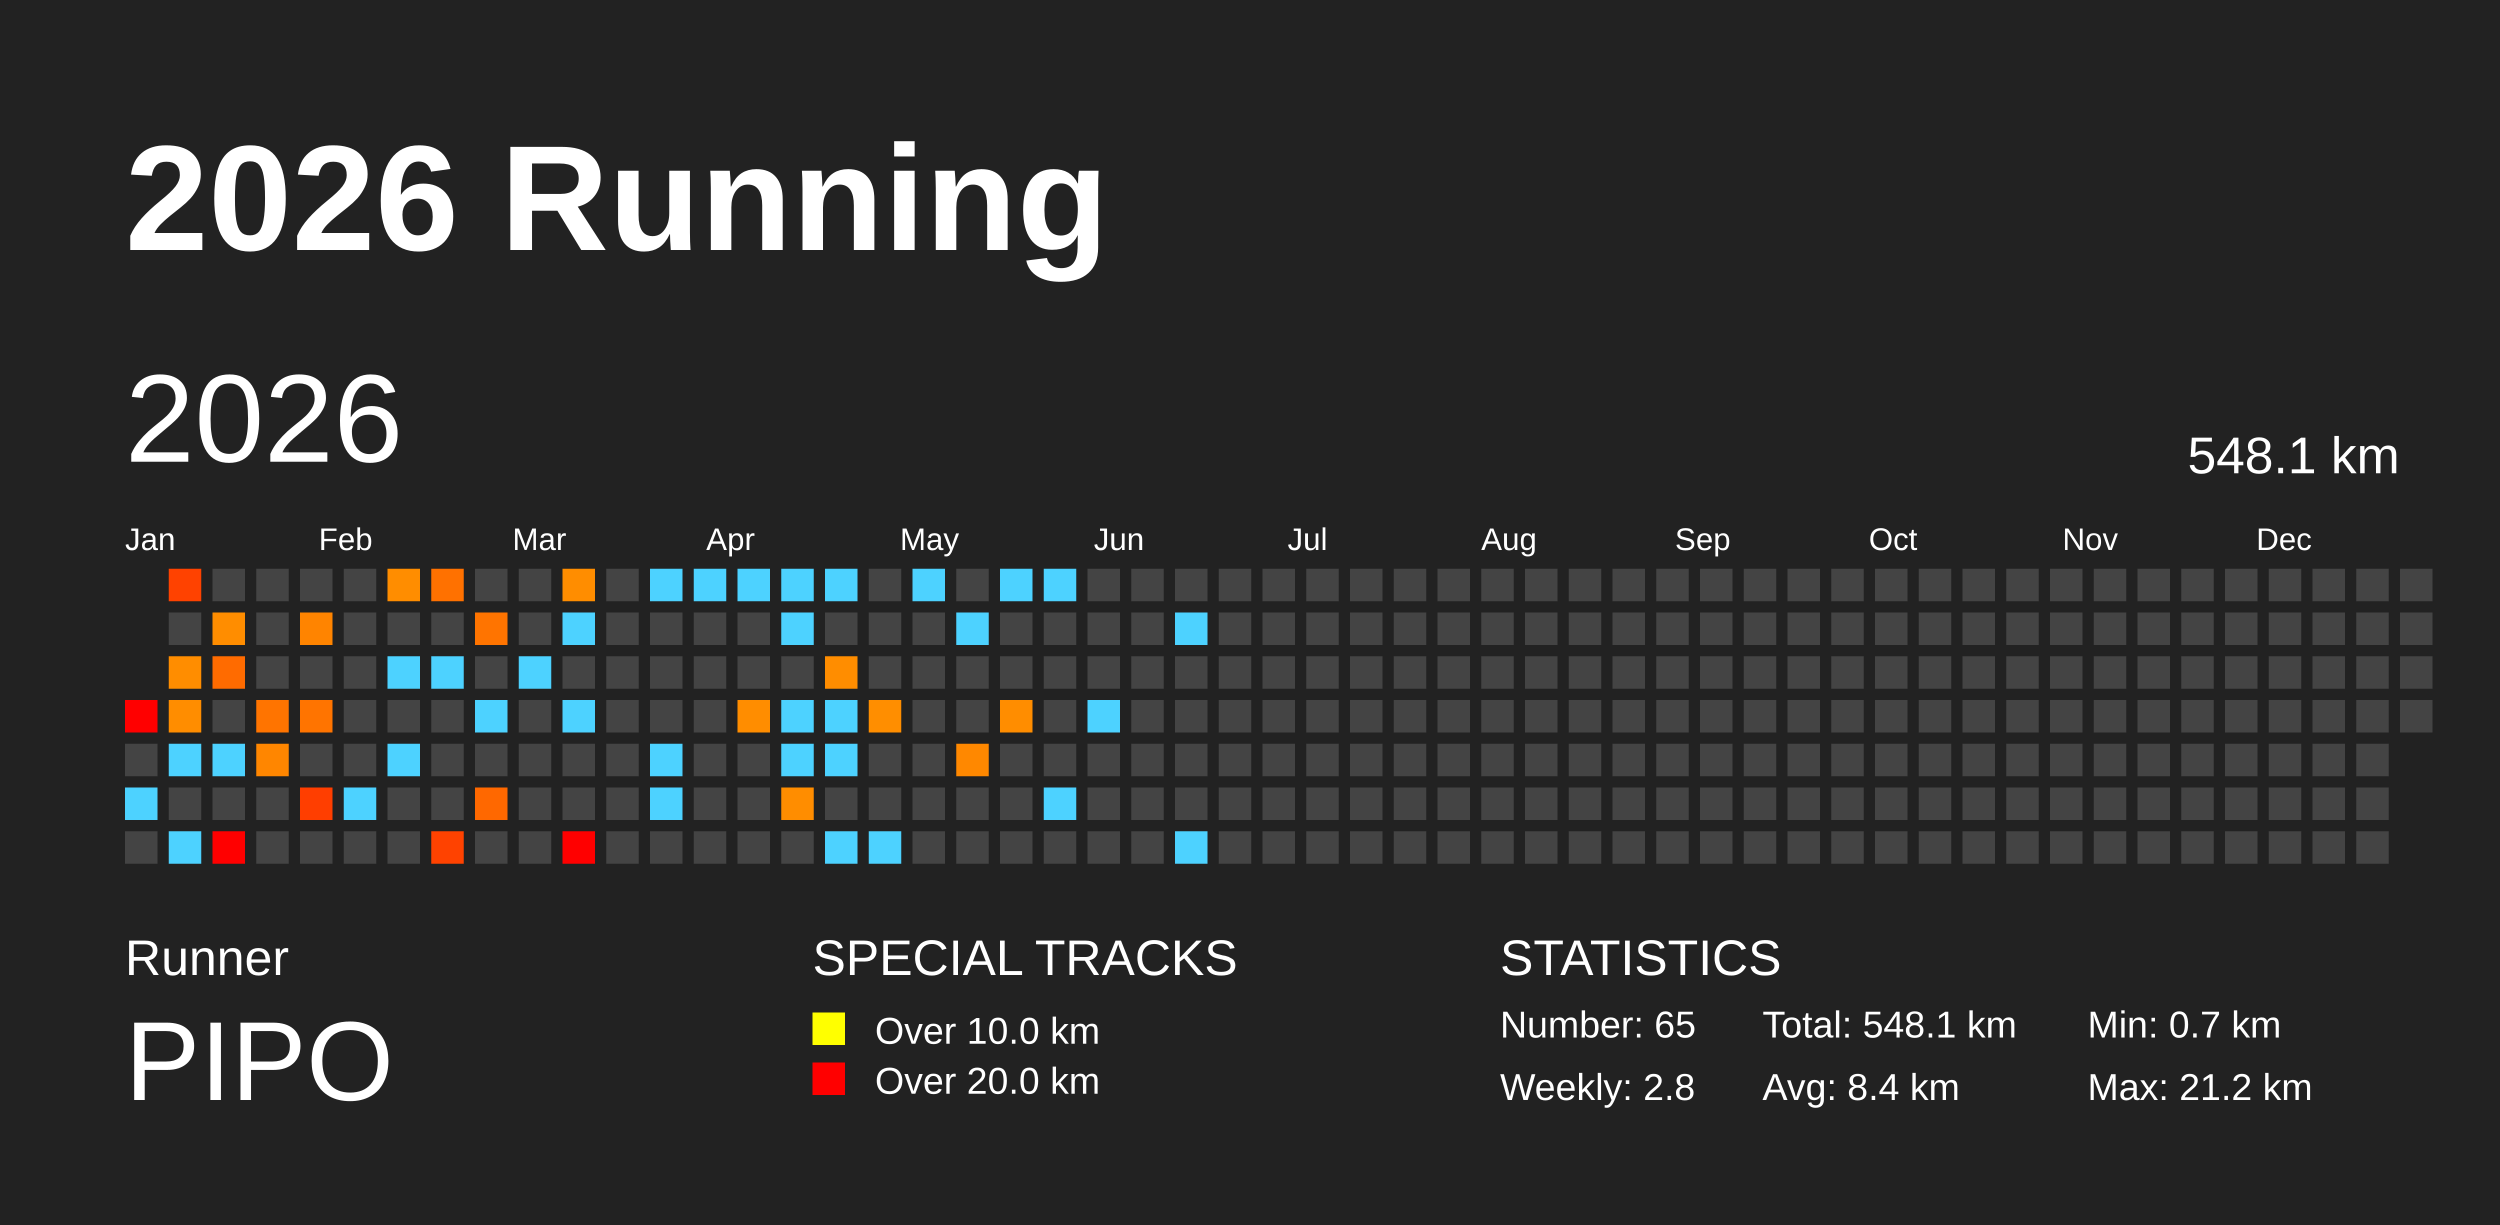
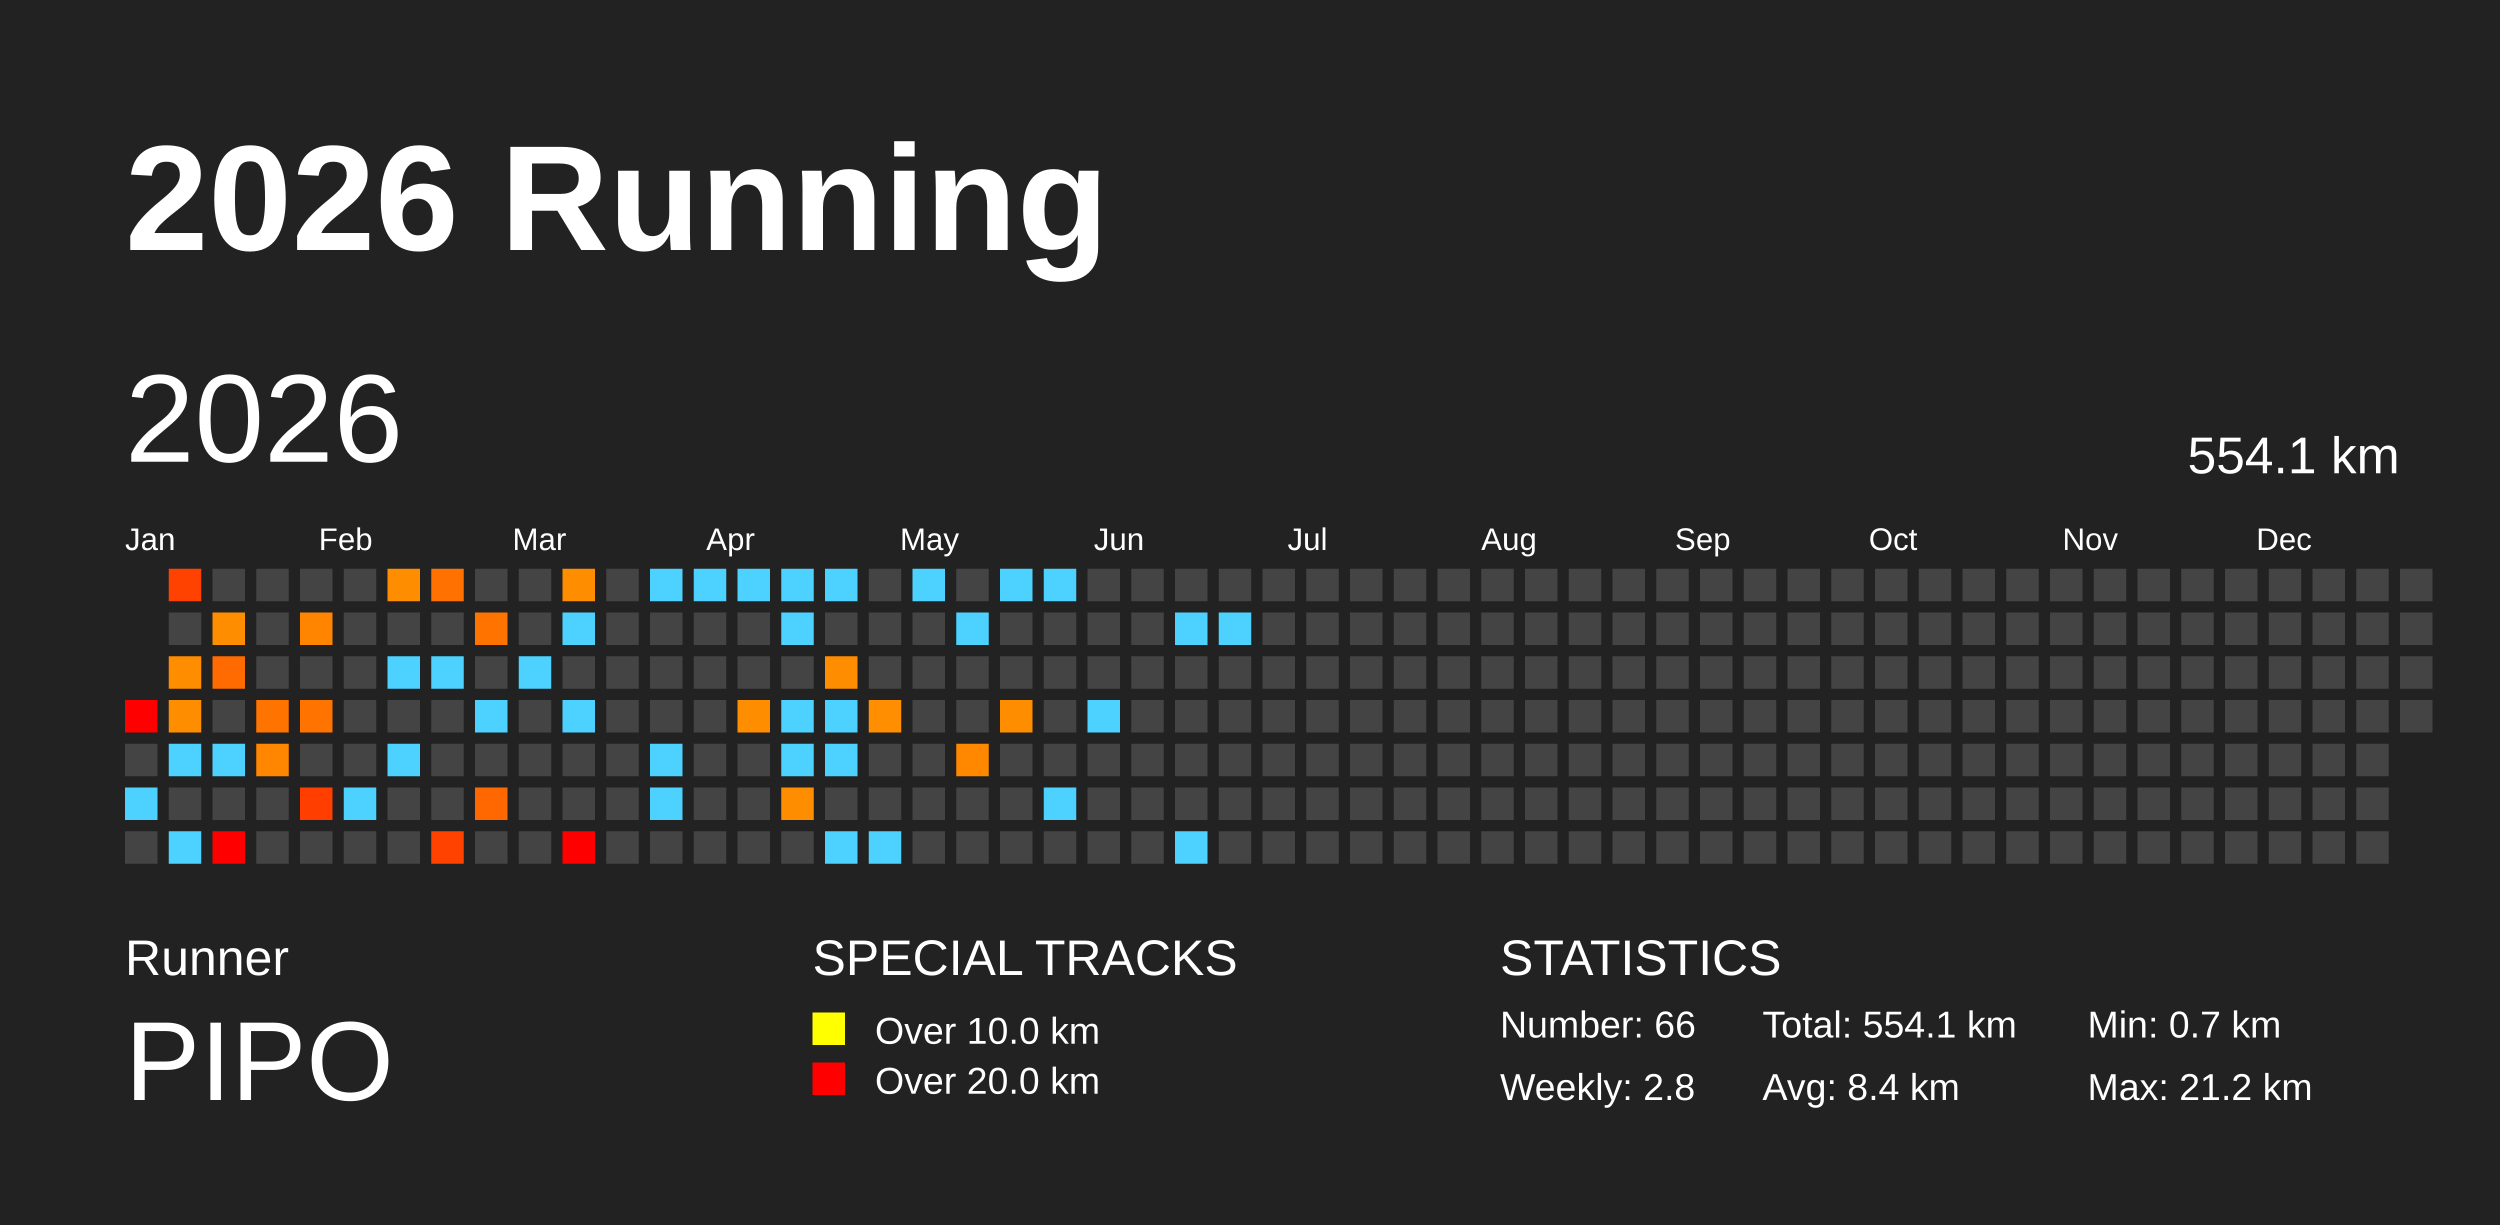
<svg xmlns="http://www.w3.org/2000/svg" baseProfile="full" height="98mm" version="1.1" viewBox="0,0,200,98" width="200mm">
  <defs />
  <rect fill="#222222" height="98" width="200" x="0" y="0" />
  <text fill="#FFFFFF" style="font-size:12px; font-family:Arial; font-weight:bold;" x="10" y="20">2026 Running</text>
  <text fill="#FFFFFF" style="font-size:4px; font-family:Arial" x="10" y="78">Runner</text>
  <text fill="#FFFFFF" style="font-size:9px; font-family:Arial" x="10" y="88">PIPO</text>
  <text fill="#FFFFFF" style="font-size:4px; font-family:Arial" x="65" y="78">SPECIAL TRACKS</text>
  <rect fill="yellow" height="2.6" width="2.6" x="65" y="81" />
  <text fill="#FFFFFF" style="font-size:3px; font-family:Arial" x="70" y="83.5">Over 10.0 km</text>
  <rect fill="red" height="2.6" width="2.6" x="65" y="85" />
  <text fill="#FFFFFF" style="font-size:3px; font-family:Arial" x="70" y="87.5">Over 20.0 km</text>
  <text fill="#FFFFFF" style="font-size:4px; font-family:Arial" x="120" y="78">STATISTICS</text>
-   <text fill="#FFFFFF" style="font-size:3px; font-family:Arial" x="120" y="83">Number: 65</text>
+   <text fill="#FFFFFF" style="font-size:3px; font-family:Arial" x="120" y="83">Number: 66</text>
  <text fill="#FFFFFF" style="font-size:3px; font-family:Arial" x="120" y="88">Weekly: 2.8</text>
-   <text fill="#FFFFFF" style="font-size:3px; font-family:Arial" x="141" y="83">Total: 548.1 km</text>
+   <text fill="#FFFFFF" style="font-size:3px; font-family:Arial" x="141" y="83">Total: 554.1 km</text>
  <text fill="#FFFFFF" style="font-size:3px; font-family:Arial" x="141" y="88">Avg: 8.4 km</text>
  <text fill="#FFFFFF" style="font-size:3px; font-family:Arial" x="167" y="83">Min: 0.7 km</text>
  <text fill="#FFFFFF" style="font-size:3px; font-family:Arial" x="167" y="88">Max: 21.2 km</text>
  <text dominant-baseline="hanging" fill="#FFFFFF" style="font-size:10.0px; font-family:Arial;" x="10" y="30">2026</text>
-   <text dominant-baseline="hanging" fill="#FFFFFF" style="font-size:4.125px; font-family:Arial;" x="175" y="35">548.1 km</text>
+   <text dominant-baseline="hanging" fill="#FFFFFF" style="font-size:4.125px; font-family:Arial;" x="175" y="35">554.1 km</text>
  <text fill="#FFFFFF" style="font-size:2.5px; font-family:Arial" x="10.0" y="44">Jan</text>
  <text fill="#FFFFFF" style="font-size:2.5px; font-family:Arial" x="25.5" y="44">Feb</text>
  <text fill="#FFFFFF" style="font-size:2.5px; font-family:Arial" x="41.0" y="44">Mar</text>
  <text fill="#FFFFFF" style="font-size:2.5px; font-family:Arial" x="56.5" y="44">Apr</text>
  <text fill="#FFFFFF" style="font-size:2.5px; font-family:Arial" x="72.0" y="44">May</text>
  <text fill="#FFFFFF" style="font-size:2.5px; font-family:Arial" x="87.5" y="44">Jun</text>
  <text fill="#FFFFFF" style="font-size:2.5px; font-family:Arial" x="103.0" y="44">Jul</text>
  <text fill="#FFFFFF" style="font-size:2.5px; font-family:Arial" x="118.5" y="44">Aug</text>
  <text fill="#FFFFFF" style="font-size:2.5px; font-family:Arial" x="134.0" y="44">Sep</text>
  <text fill="#FFFFFF" style="font-size:2.5px; font-family:Arial" x="149.5" y="44">Oct</text>
  <text fill="#FFFFFF" style="font-size:2.5px; font-family:Arial" x="165.0" y="44">Nov</text>
  <text fill="#FFFFFF" style="font-size:2.5px; font-family:Arial" x="180.5" y="44">Dec</text>
  <rect fill="red" height="2.6" width="2.6" x="10.0" y="56.0" />
  <rect fill="#444444" height="2.6" width="2.6" x="10.0" y="59.5" />
  <rect fill="#4dd2ff" height="2.6" width="2.6" x="10.0" y="63.0" />
  <rect fill="#444444" height="2.6" width="2.6" x="10.0" y="66.5" />
  <rect fill="#ff4200" height="2.6" width="2.6" x="13.5" y="45.5" />
  <rect fill="#444444" height="2.6" width="2.6" x="13.5" y="49.0" />
  <rect fill="#ff8d00" height="2.6" width="2.6" x="13.5" y="52.5" />
  <rect fill="#ff8d00" height="2.6" width="2.6" x="13.5" y="56.0" />
  <rect fill="#4dd2ff" height="2.6" width="2.6" x="13.5" y="59.5" />
  <rect fill="#444444" height="2.6" width="2.6" x="13.5" y="63.0" />
  <rect fill="#4dd2ff" height="2.6" width="2.6" x="13.5" y="66.5" />
  <rect fill="#444444" height="2.6" width="2.6" x="17.0" y="45.5" />
  <rect fill="#ff8d00" height="2.6" width="2.6" x="17.0" y="49.0" />
  <rect fill="#ff6b00" height="2.6" width="2.6" x="17.0" y="52.5" />
  <rect fill="#444444" height="2.6" width="2.6" x="17.0" y="56.0" />
  <rect fill="#4dd2ff" height="2.6" width="2.6" x="17.0" y="59.5" />
  <rect fill="#444444" height="2.6" width="2.6" x="17.0" y="63.0" />
  <rect fill="red" height="2.6" width="2.6" x="17.0" y="66.5" />
  <rect fill="#444444" height="2.6" width="2.6" x="20.5" y="45.5" />
  <rect fill="#444444" height="2.6" width="2.6" x="20.5" y="49.0" />
  <rect fill="#444444" height="2.6" width="2.6" x="20.5" y="52.5" />
  <rect fill="#ff7400" height="2.6" width="2.6" x="20.5" y="56.0" />
  <rect fill="#ff8600" height="2.6" width="2.6" x="20.5" y="59.5" />
  <rect fill="#444444" height="2.6" width="2.6" x="20.5" y="63.0" />
  <rect fill="#444444" height="2.6" width="2.6" x="20.5" y="66.5" />
  <rect fill="#444444" height="2.6" width="2.6" x="24.0" y="45.5" />
  <rect fill="#ff8400" height="2.6" width="2.6" x="24.0" y="49.0" />
  <rect fill="#444444" height="2.6" width="2.6" x="24.0" y="52.5" />
  <rect fill="#ff7400" height="2.6" width="2.6" x="24.0" y="56.0" />
  <rect fill="#444444" height="2.6" width="2.6" x="24.0" y="59.5" />
  <rect fill="#ff3e00" height="2.6" width="2.6" x="24.0" y="63.0" />
  <rect fill="#444444" height="2.6" width="2.6" x="24.0" y="66.5" />
  <rect fill="#444444" height="2.6" width="2.6" x="27.5" y="45.5" />
  <rect fill="#444444" height="2.6" width="2.6" x="27.5" y="49.0" />
  <rect fill="#444444" height="2.6" width="2.6" x="27.5" y="52.5" />
  <rect fill="#444444" height="2.6" width="2.6" x="27.5" y="56.0" />
  <rect fill="#444444" height="2.6" width="2.6" x="27.5" y="59.5" />
  <rect fill="#4dd2ff" height="2.6" width="2.6" x="27.5" y="63.0" />
  <rect fill="#444444" height="2.6" width="2.6" x="27.5" y="66.5" />
  <rect fill="#ff8d00" height="2.6" width="2.6" x="31.0" y="45.5" />
  <rect fill="#444444" height="2.6" width="2.6" x="31.0" y="49.0" />
  <rect fill="#4dd2ff" height="2.6" width="2.6" x="31.0" y="52.5" />
  <rect fill="#444444" height="2.6" width="2.6" x="31.0" y="56.0" />
  <rect fill="#4dd2ff" height="2.6" width="2.6" x="31.0" y="59.5" />
  <rect fill="#444444" height="2.6" width="2.6" x="31.0" y="63.0" />
  <rect fill="#444444" height="2.6" width="2.6" x="31.0" y="66.5" />
  <rect fill="#ff7100" height="2.6" width="2.6" x="34.5" y="45.5" />
  <rect fill="#444444" height="2.6" width="2.6" x="34.5" y="49.0" />
  <rect fill="#4dd2ff" height="2.6" width="2.6" x="34.5" y="52.5" />
  <rect fill="#444444" height="2.6" width="2.6" x="34.5" y="56.0" />
  <rect fill="#444444" height="2.6" width="2.6" x="34.5" y="59.5" />
  <rect fill="#444444" height="2.6" width="2.6" x="34.5" y="63.0" />
  <rect fill="#ff4200" height="2.6" width="2.6" x="34.5" y="66.5" />
  <rect fill="#444444" height="2.6" width="2.6" x="38.0" y="45.5" />
  <rect fill="#ff7400" height="2.6" width="2.6" x="38.0" y="49.0" />
  <rect fill="#444444" height="2.6" width="2.6" x="38.0" y="52.5" />
  <rect fill="#4dd2ff" height="2.6" width="2.6" x="38.0" y="56.0" />
  <rect fill="#444444" height="2.6" width="2.6" x="38.0" y="59.5" />
  <rect fill="#ff6800" height="2.6" width="2.6" x="38.0" y="63.0" />
  <rect fill="#444444" height="2.6" width="2.6" x="38.0" y="66.5" />
  <rect fill="#444444" height="2.6" width="2.6" x="41.5" y="45.5" />
  <rect fill="#444444" height="2.6" width="2.6" x="41.5" y="49.0" />
  <rect fill="#4dd2ff" height="2.6" width="2.6" x="41.5" y="52.5" />
  <rect fill="#444444" height="2.6" width="2.6" x="41.5" y="56.0" />
  <rect fill="#444444" height="2.6" width="2.6" x="41.5" y="59.5" />
  <rect fill="#444444" height="2.6" width="2.6" x="41.5" y="63.0" />
  <rect fill="#444444" height="2.6" width="2.6" x="41.5" y="66.5" />
  <rect fill="#ff8d00" height="2.6" width="2.6" x="45.0" y="45.5" />
  <rect fill="#4dd2ff" height="2.6" width="2.6" x="45.0" y="49.0" />
  <rect fill="#444444" height="2.6" width="2.6" x="45.0" y="52.5" />
  <rect fill="#4dd2ff" height="2.6" width="2.6" x="45.0" y="56.0" />
  <rect fill="#444444" height="2.6" width="2.6" x="45.0" y="59.5" />
  <rect fill="#444444" height="2.6" width="2.6" x="45.0" y="63.0" />
  <rect fill="red" height="2.6" width="2.6" x="45.0" y="66.5" />
  <rect fill="#444444" height="2.6" width="2.6" x="48.5" y="45.5" />
  <rect fill="#444444" height="2.6" width="2.6" x="48.5" y="49.0" />
  <rect fill="#444444" height="2.6" width="2.6" x="48.5" y="52.5" />
  <rect fill="#444444" height="2.6" width="2.6" x="48.5" y="56.0" />
  <rect fill="#444444" height="2.6" width="2.6" x="48.5" y="59.5" />
  <rect fill="#444444" height="2.6" width="2.6" x="48.5" y="63.0" />
  <rect fill="#444444" height="2.6" width="2.6" x="48.5" y="66.5" />
  <rect fill="#4dd2ff" height="2.6" width="2.6" x="52.0" y="45.5" />
  <rect fill="#444444" height="2.6" width="2.6" x="52.0" y="49.0" />
  <rect fill="#444444" height="2.6" width="2.6" x="52.0" y="52.5" />
  <rect fill="#444444" height="2.6" width="2.6" x="52.0" y="56.0" />
  <rect fill="#4dd2ff" height="2.6" width="2.6" x="52.0" y="59.5" />
  <rect fill="#4dd2ff" height="2.6" width="2.6" x="52.0" y="63.0" />
  <rect fill="#444444" height="2.6" width="2.6" x="52.0" y="66.5" />
  <rect fill="#4dd2ff" height="2.6" width="2.6" x="55.5" y="45.5" />
  <rect fill="#444444" height="2.6" width="2.6" x="55.5" y="49.0" />
  <rect fill="#444444" height="2.6" width="2.6" x="55.5" y="52.5" />
  <rect fill="#444444" height="2.6" width="2.6" x="55.5" y="56.0" />
  <rect fill="#444444" height="2.6" width="2.6" x="55.5" y="59.5" />
  <rect fill="#444444" height="2.6" width="2.6" x="55.5" y="63.0" />
  <rect fill="#444444" height="2.6" width="2.6" x="55.5" y="66.5" />
  <rect fill="#4dd2ff" height="2.6" width="2.6" x="59.0" y="45.5" />
  <rect fill="#444444" height="2.6" width="2.6" x="59.0" y="49.0" />
  <rect fill="#444444" height="2.6" width="2.6" x="59.0" y="52.5" />
  <rect fill="#ff8d00" height="2.6" width="2.6" x="59.0" y="56.0" />
  <rect fill="#444444" height="2.6" width="2.6" x="59.0" y="59.5" />
  <rect fill="#444444" height="2.6" width="2.6" x="59.0" y="63.0" />
  <rect fill="#444444" height="2.6" width="2.6" x="59.0" y="66.5" />
  <rect fill="#4dd2ff" height="2.6" width="2.6" x="62.5" y="45.5" />
  <rect fill="#4dd2ff" height="2.6" width="2.6" x="62.5" y="49.0" />
  <rect fill="#444444" height="2.6" width="2.6" x="62.5" y="52.5" />
  <rect fill="#4dd2ff" height="2.6" width="2.6" x="62.5" y="56.0" />
  <rect fill="#4dd2ff" height="2.6" width="2.6" x="62.5" y="59.5" />
  <rect fill="#ff8d00" height="2.6" width="2.6" x="62.5" y="63.0" />
  <rect fill="#444444" height="2.6" width="2.6" x="62.5" y="66.5" />
  <rect fill="#4dd2ff" height="2.6" width="2.6" x="66.0" y="45.5" />
  <rect fill="#444444" height="2.6" width="2.6" x="66.0" y="49.0" />
  <rect fill="#ff8d00" height="2.6" width="2.6" x="66.0" y="52.5" />
  <rect fill="#4dd2ff" height="2.6" width="2.6" x="66.0" y="56.0" />
  <rect fill="#4dd2ff" height="2.6" width="2.6" x="66.0" y="59.5" />
  <rect fill="#444444" height="2.6" width="2.6" x="66.0" y="63.0" />
  <rect fill="#4dd2ff" height="2.6" width="2.6" x="66.0" y="66.5" />
  <rect fill="#444444" height="2.6" width="2.6" x="69.5" y="45.5" />
  <rect fill="#444444" height="2.6" width="2.6" x="69.5" y="49.0" />
  <rect fill="#444444" height="2.6" width="2.6" x="69.5" y="52.5" />
  <rect fill="#ff8e00" height="2.6" width="2.6" x="69.5" y="56.0" />
  <rect fill="#444444" height="2.6" width="2.6" x="69.5" y="59.5" />
  <rect fill="#444444" height="2.6" width="2.6" x="69.5" y="63.0" />
  <rect fill="#4dd2ff" height="2.6" width="2.6" x="69.5" y="66.5" />
  <rect fill="#4dd2ff" height="2.6" width="2.6" x="73.0" y="45.5" />
  <rect fill="#444444" height="2.6" width="2.6" x="73.0" y="49.0" />
  <rect fill="#444444" height="2.6" width="2.6" x="73.0" y="52.5" />
  <rect fill="#444444" height="2.6" width="2.6" x="73.0" y="56.0" />
  <rect fill="#444444" height="2.6" width="2.6" x="73.0" y="59.5" />
  <rect fill="#444444" height="2.6" width="2.6" x="73.0" y="63.0" />
  <rect fill="#444444" height="2.6" width="2.6" x="73.0" y="66.5" />
  <rect fill="#444444" height="2.6" width="2.6" x="76.5" y="45.5" />
  <rect fill="#4dd2ff" height="2.6" width="2.6" x="76.5" y="49.0" />
  <rect fill="#444444" height="2.6" width="2.6" x="76.5" y="52.5" />
  <rect fill="#444444" height="2.6" width="2.6" x="76.5" y="56.0" />
  <rect fill="#ff8800" height="2.6" width="2.6" x="76.5" y="59.5" />
  <rect fill="#444444" height="2.6" width="2.6" x="76.5" y="63.0" />
  <rect fill="#444444" height="2.6" width="2.6" x="76.5" y="66.5" />
  <rect fill="#4dd2ff" height="2.6" width="2.6" x="80.0" y="45.5" />
  <rect fill="#444444" height="2.6" width="2.6" x="80.0" y="49.0" />
  <rect fill="#444444" height="2.6" width="2.6" x="80.0" y="52.5" />
  <rect fill="#ff8d00" height="2.6" width="2.6" x="80.0" y="56.0" />
  <rect fill="#444444" height="2.6" width="2.6" x="80.0" y="59.5" />
  <rect fill="#444444" height="2.6" width="2.6" x="80.0" y="63.0" />
  <rect fill="#444444" height="2.6" width="2.6" x="80.0" y="66.5" />
  <rect fill="#4dd2ff" height="2.6" width="2.6" x="83.5" y="45.5" />
  <rect fill="#444444" height="2.6" width="2.6" x="83.5" y="49.0" />
  <rect fill="#444444" height="2.6" width="2.6" x="83.5" y="52.5" />
  <rect fill="#444444" height="2.6" width="2.6" x="83.5" y="56.0" />
  <rect fill="#444444" height="2.6" width="2.6" x="83.5" y="59.5" />
  <rect fill="#4dd2ff" height="2.6" width="2.6" x="83.5" y="63.0" />
  <rect fill="#444444" height="2.6" width="2.6" x="83.5" y="66.5" />
  <rect fill="#444444" height="2.6" width="2.6" x="87.0" y="45.5" />
  <rect fill="#444444" height="2.6" width="2.6" x="87.0" y="49.0" />
  <rect fill="#444444" height="2.6" width="2.6" x="87.0" y="52.5" />
  <rect fill="#4dd2ff" height="2.6" width="2.6" x="87.0" y="56.0" />
  <rect fill="#444444" height="2.6" width="2.6" x="87.0" y="59.5" />
  <rect fill="#444444" height="2.6" width="2.6" x="87.0" y="63.0" />
  <rect fill="#444444" height="2.6" width="2.6" x="87.0" y="66.5" />
  <rect fill="#444444" height="2.6" width="2.6" x="90.5" y="45.5" />
  <rect fill="#444444" height="2.6" width="2.6" x="90.5" y="49.0" />
  <rect fill="#444444" height="2.6" width="2.6" x="90.5" y="52.5" />
  <rect fill="#444444" height="2.6" width="2.6" x="90.5" y="56.0" />
  <rect fill="#444444" height="2.6" width="2.6" x="90.5" y="59.5" />
  <rect fill="#444444" height="2.6" width="2.6" x="90.5" y="63.0" />
  <rect fill="#444444" height="2.6" width="2.6" x="90.5" y="66.5" />
  <rect fill="#444444" height="2.6" width="2.6" x="94.0" y="45.5" />
  <rect fill="#4dd2ff" height="2.6" width="2.6" x="94.0" y="49.0" />
  <rect fill="#444444" height="2.6" width="2.6" x="94.0" y="52.5" />
  <rect fill="#444444" height="2.6" width="2.6" x="94.0" y="56.0" />
  <rect fill="#444444" height="2.6" width="2.6" x="94.0" y="59.5" />
  <rect fill="#444444" height="2.6" width="2.6" x="94.0" y="63.0" />
  <rect fill="#4dd2ff" height="2.6" width="2.6" x="94.0" y="66.5" />
  <rect fill="#444444" height="2.6" width="2.6" x="97.5" y="45.5" />
-   <rect fill="#444444" height="2.6" width="2.6" x="97.5" y="49.0" />
+   <rect fill="#4dd2ff" height="2.6" width="2.6" x="97.5" y="49.0" />
  <rect fill="#444444" height="2.6" width="2.6" x="97.5" y="52.5" />
  <rect fill="#444444" height="2.6" width="2.6" x="97.5" y="56.0" />
  <rect fill="#444444" height="2.6" width="2.6" x="97.5" y="59.5" />
  <rect fill="#444444" height="2.6" width="2.6" x="97.5" y="63.0" />
  <rect fill="#444444" height="2.6" width="2.6" x="97.5" y="66.5" />
  <rect fill="#444444" height="2.6" width="2.6" x="101.0" y="45.5" />
  <rect fill="#444444" height="2.6" width="2.6" x="101.0" y="49.0" />
  <rect fill="#444444" height="2.6" width="2.6" x="101.0" y="52.5" />
  <rect fill="#444444" height="2.6" width="2.6" x="101.0" y="56.0" />
  <rect fill="#444444" height="2.6" width="2.6" x="101.0" y="59.5" />
  <rect fill="#444444" height="2.6" width="2.6" x="101.0" y="63.0" />
  <rect fill="#444444" height="2.6" width="2.6" x="101.0" y="66.5" />
  <rect fill="#444444" height="2.6" width="2.6" x="104.5" y="45.5" />
  <rect fill="#444444" height="2.6" width="2.6" x="104.5" y="49.0" />
  <rect fill="#444444" height="2.6" width="2.6" x="104.5" y="52.5" />
  <rect fill="#444444" height="2.6" width="2.6" x="104.5" y="56.0" />
  <rect fill="#444444" height="2.6" width="2.6" x="104.5" y="59.5" />
  <rect fill="#444444" height="2.6" width="2.6" x="104.5" y="63.0" />
  <rect fill="#444444" height="2.6" width="2.6" x="104.5" y="66.5" />
  <rect fill="#444444" height="2.6" width="2.6" x="108.0" y="45.5" />
  <rect fill="#444444" height="2.6" width="2.6" x="108.0" y="49.0" />
  <rect fill="#444444" height="2.6" width="2.6" x="108.0" y="52.5" />
  <rect fill="#444444" height="2.6" width="2.6" x="108.0" y="56.0" />
  <rect fill="#444444" height="2.6" width="2.6" x="108.0" y="59.5" />
  <rect fill="#444444" height="2.6" width="2.6" x="108.0" y="63.0" />
  <rect fill="#444444" height="2.6" width="2.6" x="108.0" y="66.5" />
  <rect fill="#444444" height="2.6" width="2.6" x="111.5" y="45.5" />
  <rect fill="#444444" height="2.6" width="2.6" x="111.5" y="49.0" />
  <rect fill="#444444" height="2.6" width="2.6" x="111.5" y="52.5" />
  <rect fill="#444444" height="2.6" width="2.6" x="111.5" y="56.0" />
  <rect fill="#444444" height="2.6" width="2.6" x="111.5" y="59.5" />
  <rect fill="#444444" height="2.6" width="2.6" x="111.5" y="63.0" />
  <rect fill="#444444" height="2.6" width="2.6" x="111.5" y="66.5" />
  <rect fill="#444444" height="2.6" width="2.6" x="115.0" y="45.5" />
  <rect fill="#444444" height="2.6" width="2.6" x="115.0" y="49.0" />
  <rect fill="#444444" height="2.6" width="2.6" x="115.0" y="52.5" />
  <rect fill="#444444" height="2.6" width="2.6" x="115.0" y="56.0" />
  <rect fill="#444444" height="2.6" width="2.6" x="115.0" y="59.5" />
  <rect fill="#444444" height="2.6" width="2.6" x="115.0" y="63.0" />
  <rect fill="#444444" height="2.6" width="2.6" x="115.0" y="66.5" />
  <rect fill="#444444" height="2.6" width="2.6" x="118.5" y="45.5" />
  <rect fill="#444444" height="2.6" width="2.6" x="118.5" y="49.0" />
  <rect fill="#444444" height="2.6" width="2.6" x="118.5" y="52.5" />
  <rect fill="#444444" height="2.6" width="2.6" x="118.5" y="56.0" />
  <rect fill="#444444" height="2.6" width="2.6" x="118.5" y="59.5" />
  <rect fill="#444444" height="2.6" width="2.6" x="118.5" y="63.0" />
  <rect fill="#444444" height="2.6" width="2.6" x="118.5" y="66.5" />
  <rect fill="#444444" height="2.6" width="2.6" x="122.0" y="45.5" />
  <rect fill="#444444" height="2.6" width="2.6" x="122.0" y="49.0" />
  <rect fill="#444444" height="2.6" width="2.6" x="122.0" y="52.5" />
  <rect fill="#444444" height="2.6" width="2.6" x="122.0" y="56.0" />
  <rect fill="#444444" height="2.6" width="2.6" x="122.0" y="59.5" />
  <rect fill="#444444" height="2.6" width="2.6" x="122.0" y="63.0" />
  <rect fill="#444444" height="2.6" width="2.6" x="122.0" y="66.5" />
  <rect fill="#444444" height="2.6" width="2.6" x="125.5" y="45.5" />
  <rect fill="#444444" height="2.6" width="2.6" x="125.5" y="49.0" />
  <rect fill="#444444" height="2.6" width="2.6" x="125.5" y="52.5" />
  <rect fill="#444444" height="2.6" width="2.6" x="125.5" y="56.0" />
  <rect fill="#444444" height="2.6" width="2.6" x="125.5" y="59.5" />
  <rect fill="#444444" height="2.6" width="2.6" x="125.5" y="63.0" />
  <rect fill="#444444" height="2.6" width="2.6" x="125.5" y="66.5" />
  <rect fill="#444444" height="2.6" width="2.6" x="129.0" y="45.5" />
  <rect fill="#444444" height="2.6" width="2.6" x="129.0" y="49.0" />
  <rect fill="#444444" height="2.6" width="2.6" x="129.0" y="52.5" />
  <rect fill="#444444" height="2.6" width="2.6" x="129.0" y="56.0" />
  <rect fill="#444444" height="2.6" width="2.6" x="129.0" y="59.5" />
  <rect fill="#444444" height="2.6" width="2.6" x="129.0" y="63.0" />
  <rect fill="#444444" height="2.6" width="2.6" x="129.0" y="66.5" />
  <rect fill="#444444" height="2.6" width="2.6" x="132.5" y="45.5" />
  <rect fill="#444444" height="2.6" width="2.6" x="132.5" y="49.0" />
  <rect fill="#444444" height="2.6" width="2.6" x="132.5" y="52.5" />
  <rect fill="#444444" height="2.6" width="2.6" x="132.5" y="56.0" />
  <rect fill="#444444" height="2.6" width="2.6" x="132.5" y="59.5" />
  <rect fill="#444444" height="2.6" width="2.6" x="132.5" y="63.0" />
  <rect fill="#444444" height="2.6" width="2.6" x="132.5" y="66.5" />
  <rect fill="#444444" height="2.6" width="2.6" x="136.0" y="45.5" />
  <rect fill="#444444" height="2.6" width="2.6" x="136.0" y="49.0" />
  <rect fill="#444444" height="2.6" width="2.6" x="136.0" y="52.5" />
  <rect fill="#444444" height="2.6" width="2.6" x="136.0" y="56.0" />
  <rect fill="#444444" height="2.6" width="2.6" x="136.0" y="59.5" />
  <rect fill="#444444" height="2.6" width="2.6" x="136.0" y="63.0" />
  <rect fill="#444444" height="2.6" width="2.6" x="136.0" y="66.5" />
  <rect fill="#444444" height="2.6" width="2.6" x="139.5" y="45.5" />
  <rect fill="#444444" height="2.6" width="2.6" x="139.5" y="49.0" />
  <rect fill="#444444" height="2.6" width="2.6" x="139.5" y="52.5" />
  <rect fill="#444444" height="2.6" width="2.6" x="139.5" y="56.0" />
  <rect fill="#444444" height="2.6" width="2.6" x="139.5" y="59.5" />
  <rect fill="#444444" height="2.6" width="2.6" x="139.5" y="63.0" />
  <rect fill="#444444" height="2.6" width="2.6" x="139.5" y="66.5" />
  <rect fill="#444444" height="2.6" width="2.6" x="143.0" y="45.5" />
  <rect fill="#444444" height="2.6" width="2.6" x="143.0" y="49.0" />
  <rect fill="#444444" height="2.6" width="2.6" x="143.0" y="52.5" />
  <rect fill="#444444" height="2.6" width="2.6" x="143.0" y="56.0" />
  <rect fill="#444444" height="2.6" width="2.6" x="143.0" y="59.5" />
  <rect fill="#444444" height="2.6" width="2.6" x="143.0" y="63.0" />
  <rect fill="#444444" height="2.6" width="2.6" x="143.0" y="66.5" />
  <rect fill="#444444" height="2.6" width="2.6" x="146.5" y="45.5" />
  <rect fill="#444444" height="2.6" width="2.6" x="146.5" y="49.0" />
  <rect fill="#444444" height="2.6" width="2.6" x="146.5" y="52.5" />
  <rect fill="#444444" height="2.6" width="2.6" x="146.5" y="56.0" />
  <rect fill="#444444" height="2.6" width="2.6" x="146.5" y="59.5" />
  <rect fill="#444444" height="2.6" width="2.6" x="146.5" y="63.0" />
  <rect fill="#444444" height="2.6" width="2.6" x="146.5" y="66.5" />
  <rect fill="#444444" height="2.6" width="2.6" x="150.0" y="45.5" />
  <rect fill="#444444" height="2.6" width="2.6" x="150.0" y="49.0" />
  <rect fill="#444444" height="2.6" width="2.6" x="150.0" y="52.5" />
  <rect fill="#444444" height="2.6" width="2.6" x="150.0" y="56.0" />
  <rect fill="#444444" height="2.6" width="2.6" x="150.0" y="59.5" />
  <rect fill="#444444" height="2.6" width="2.6" x="150.0" y="63.0" />
  <rect fill="#444444" height="2.6" width="2.6" x="150.0" y="66.5" />
  <rect fill="#444444" height="2.6" width="2.6" x="153.5" y="45.5" />
  <rect fill="#444444" height="2.6" width="2.6" x="153.5" y="49.0" />
  <rect fill="#444444" height="2.6" width="2.6" x="153.5" y="52.5" />
  <rect fill="#444444" height="2.6" width="2.6" x="153.5" y="56.0" />
  <rect fill="#444444" height="2.6" width="2.6" x="153.5" y="59.5" />
  <rect fill="#444444" height="2.6" width="2.6" x="153.5" y="63.0" />
  <rect fill="#444444" height="2.6" width="2.6" x="153.5" y="66.5" />
  <rect fill="#444444" height="2.6" width="2.6" x="157.0" y="45.5" />
  <rect fill="#444444" height="2.6" width="2.6" x="157.0" y="49.0" />
  <rect fill="#444444" height="2.6" width="2.6" x="157.0" y="52.5" />
  <rect fill="#444444" height="2.6" width="2.6" x="157.0" y="56.0" />
  <rect fill="#444444" height="2.6" width="2.6" x="157.0" y="59.5" />
  <rect fill="#444444" height="2.6" width="2.6" x="157.0" y="63.0" />
  <rect fill="#444444" height="2.6" width="2.6" x="157.0" y="66.5" />
  <rect fill="#444444" height="2.6" width="2.6" x="160.5" y="45.5" />
  <rect fill="#444444" height="2.6" width="2.6" x="160.5" y="49.0" />
  <rect fill="#444444" height="2.6" width="2.6" x="160.5" y="52.5" />
  <rect fill="#444444" height="2.6" width="2.6" x="160.5" y="56.0" />
  <rect fill="#444444" height="2.6" width="2.6" x="160.5" y="59.5" />
  <rect fill="#444444" height="2.6" width="2.6" x="160.5" y="63.0" />
  <rect fill="#444444" height="2.6" width="2.6" x="160.5" y="66.5" />
  <rect fill="#444444" height="2.6" width="2.6" x="164.0" y="45.5" />
  <rect fill="#444444" height="2.6" width="2.6" x="164.0" y="49.0" />
  <rect fill="#444444" height="2.6" width="2.6" x="164.0" y="52.5" />
  <rect fill="#444444" height="2.6" width="2.6" x="164.0" y="56.0" />
  <rect fill="#444444" height="2.6" width="2.6" x="164.0" y="59.5" />
  <rect fill="#444444" height="2.6" width="2.6" x="164.0" y="63.0" />
  <rect fill="#444444" height="2.6" width="2.6" x="164.0" y="66.5" />
  <rect fill="#444444" height="2.6" width="2.6" x="167.5" y="45.5" />
  <rect fill="#444444" height="2.6" width="2.6" x="167.5" y="49.0" />
  <rect fill="#444444" height="2.6" width="2.6" x="167.5" y="52.5" />
  <rect fill="#444444" height="2.6" width="2.6" x="167.5" y="56.0" />
  <rect fill="#444444" height="2.6" width="2.6" x="167.5" y="59.5" />
  <rect fill="#444444" height="2.6" width="2.6" x="167.5" y="63.0" />
  <rect fill="#444444" height="2.6" width="2.6" x="167.5" y="66.5" />
  <rect fill="#444444" height="2.6" width="2.6" x="171.0" y="45.5" />
  <rect fill="#444444" height="2.6" width="2.6" x="171.0" y="49.0" />
  <rect fill="#444444" height="2.6" width="2.6" x="171.0" y="52.5" />
  <rect fill="#444444" height="2.6" width="2.6" x="171.0" y="56.0" />
  <rect fill="#444444" height="2.6" width="2.6" x="171.0" y="59.5" />
  <rect fill="#444444" height="2.6" width="2.6" x="171.0" y="63.0" />
  <rect fill="#444444" height="2.6" width="2.6" x="171.0" y="66.5" />
  <rect fill="#444444" height="2.6" width="2.6" x="174.5" y="45.5" />
  <rect fill="#444444" height="2.6" width="2.6" x="174.5" y="49.0" />
  <rect fill="#444444" height="2.6" width="2.6" x="174.5" y="52.5" />
  <rect fill="#444444" height="2.6" width="2.6" x="174.5" y="56.0" />
  <rect fill="#444444" height="2.6" width="2.6" x="174.5" y="59.5" />
  <rect fill="#444444" height="2.6" width="2.6" x="174.5" y="63.0" />
  <rect fill="#444444" height="2.6" width="2.6" x="174.5" y="66.5" />
  <rect fill="#444444" height="2.6" width="2.6" x="178.0" y="45.5" />
  <rect fill="#444444" height="2.6" width="2.6" x="178.0" y="49.0" />
  <rect fill="#444444" height="2.6" width="2.6" x="178.0" y="52.5" />
  <rect fill="#444444" height="2.6" width="2.6" x="178.0" y="56.0" />
  <rect fill="#444444" height="2.6" width="2.6" x="178.0" y="59.5" />
  <rect fill="#444444" height="2.6" width="2.6" x="178.0" y="63.0" />
  <rect fill="#444444" height="2.6" width="2.6" x="178.0" y="66.5" />
  <rect fill="#444444" height="2.6" width="2.6" x="181.5" y="45.5" />
  <rect fill="#444444" height="2.6" width="2.6" x="181.5" y="49.0" />
  <rect fill="#444444" height="2.6" width="2.6" x="181.5" y="52.5" />
  <rect fill="#444444" height="2.6" width="2.6" x="181.5" y="56.0" />
  <rect fill="#444444" height="2.6" width="2.6" x="181.5" y="59.5" />
  <rect fill="#444444" height="2.6" width="2.6" x="181.5" y="63.0" />
  <rect fill="#444444" height="2.6" width="2.6" x="181.5" y="66.5" />
  <rect fill="#444444" height="2.6" width="2.6" x="185.0" y="45.5" />
  <rect fill="#444444" height="2.6" width="2.6" x="185.0" y="49.0" />
  <rect fill="#444444" height="2.6" width="2.6" x="185.0" y="52.5" />
  <rect fill="#444444" height="2.6" width="2.6" x="185.0" y="56.0" />
  <rect fill="#444444" height="2.6" width="2.6" x="185.0" y="59.5" />
  <rect fill="#444444" height="2.6" width="2.6" x="185.0" y="63.0" />
  <rect fill="#444444" height="2.6" width="2.6" x="185.0" y="66.5" />
  <rect fill="#444444" height="2.6" width="2.6" x="188.5" y="45.5" />
  <rect fill="#444444" height="2.6" width="2.6" x="188.5" y="49.0" />
  <rect fill="#444444" height="2.6" width="2.6" x="188.5" y="52.5" />
  <rect fill="#444444" height="2.6" width="2.6" x="188.5" y="56.0" />
  <rect fill="#444444" height="2.6" width="2.6" x="188.5" y="59.5" />
  <rect fill="#444444" height="2.6" width="2.6" x="188.5" y="63.0" />
  <rect fill="#444444" height="2.6" width="2.6" x="188.5" y="66.5" />
  <rect fill="#444444" height="2.6" width="2.6" x="192.0" y="45.5" />
  <rect fill="#444444" height="2.6" width="2.6" x="192.0" y="49.0" />
  <rect fill="#444444" height="2.6" width="2.6" x="192.0" y="52.5" />
  <rect fill="#444444" height="2.6" width="2.6" x="192.0" y="56.0" />
</svg>
